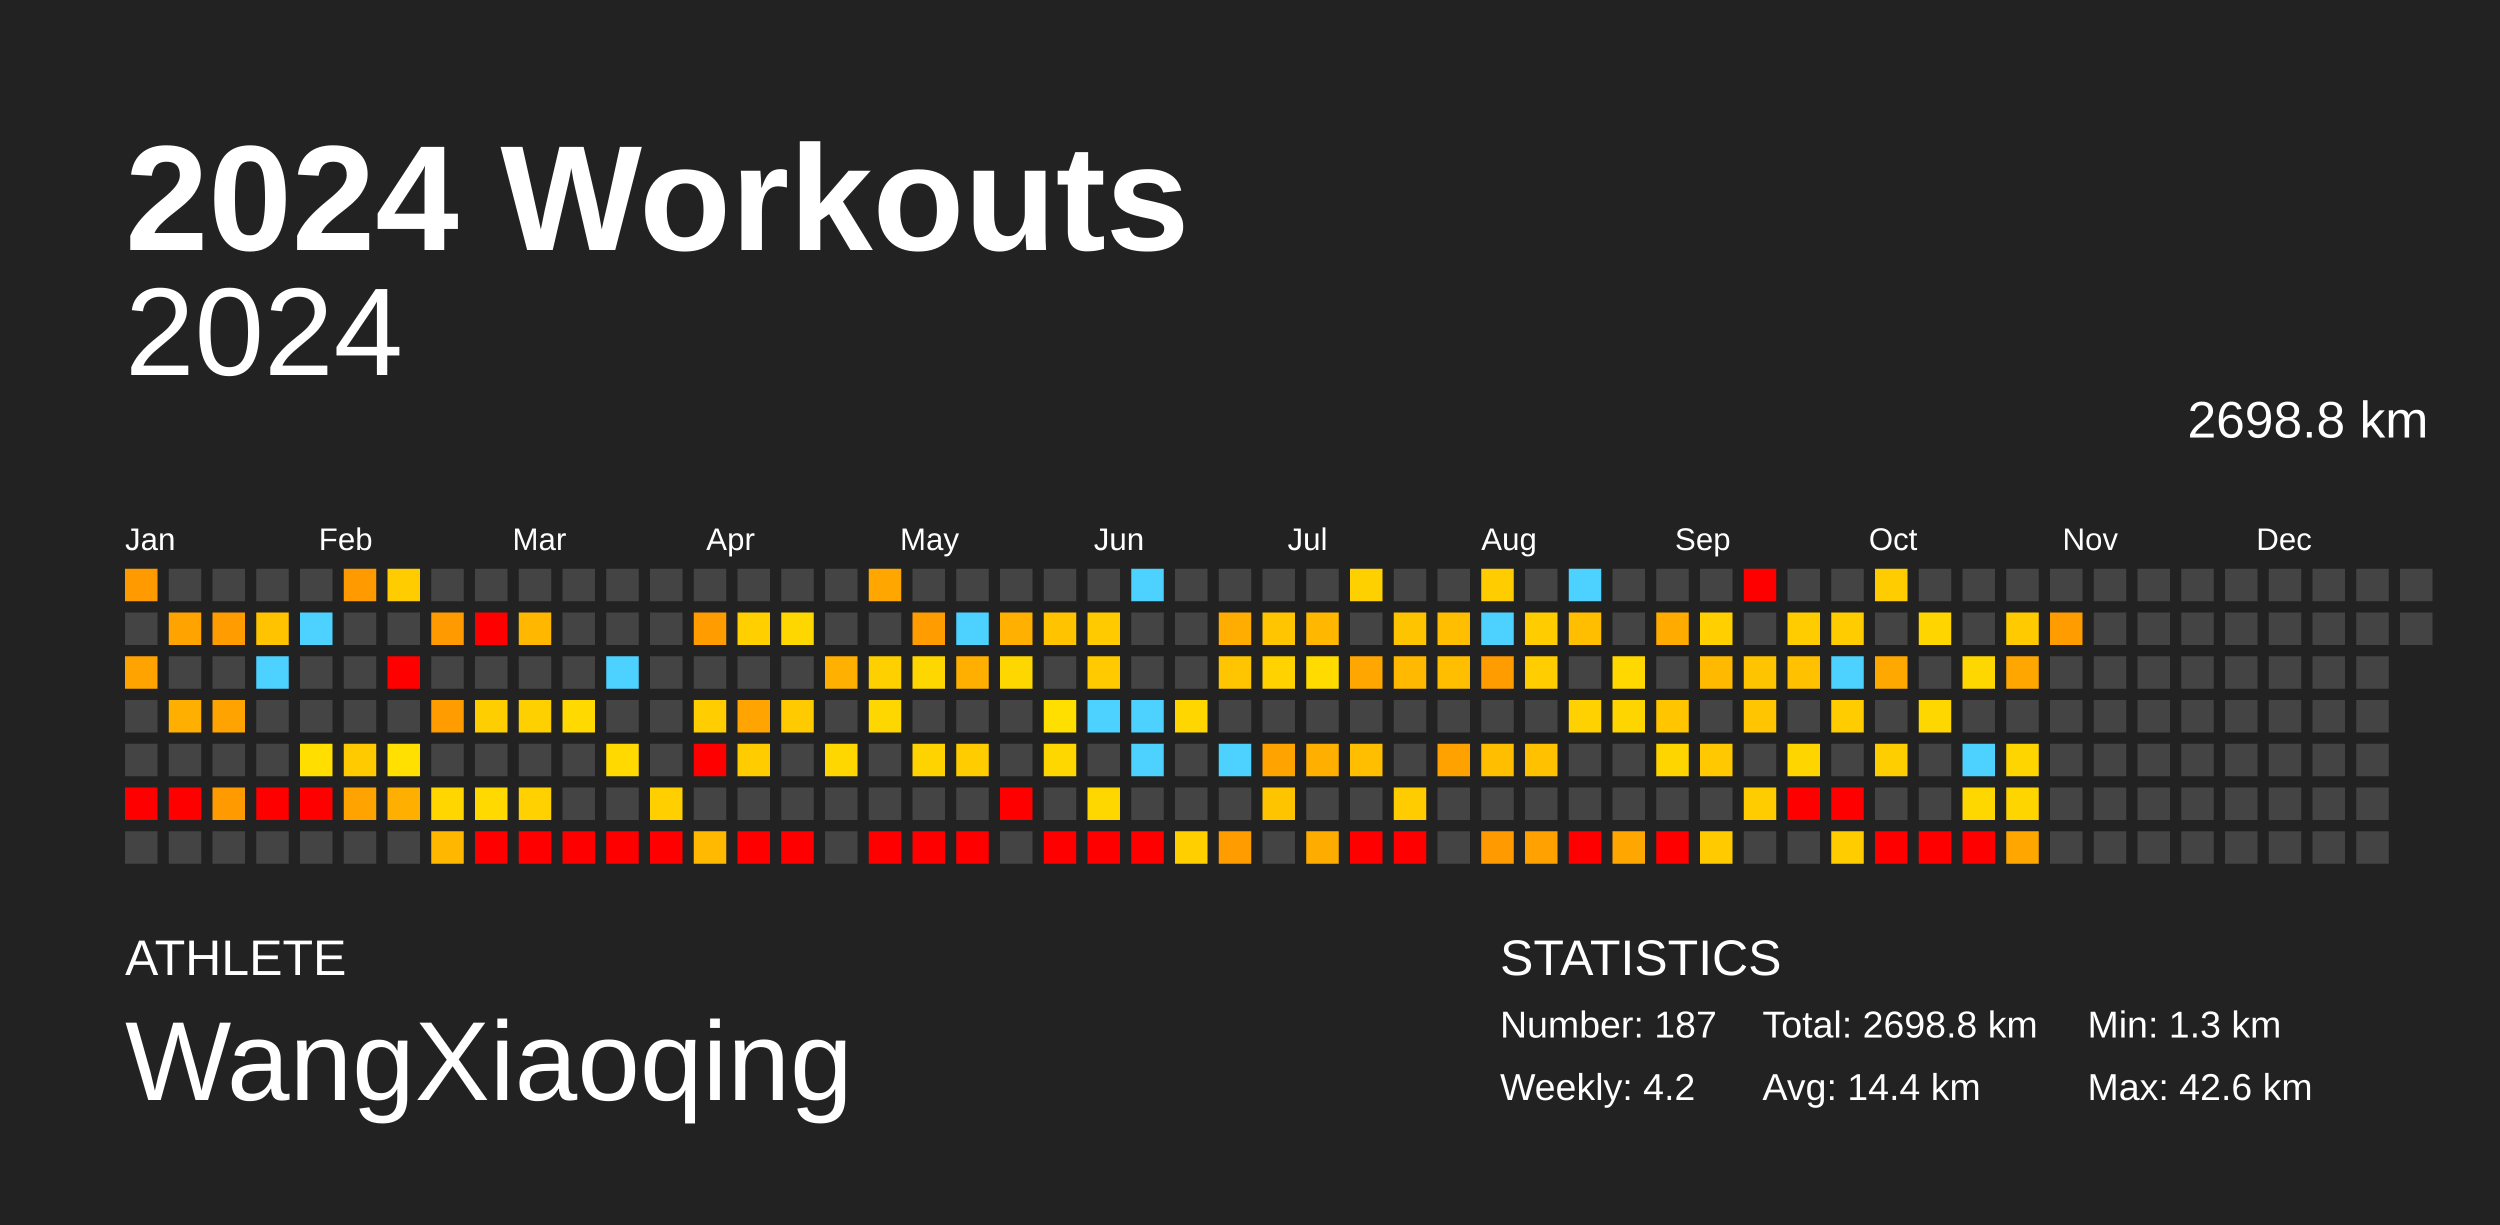
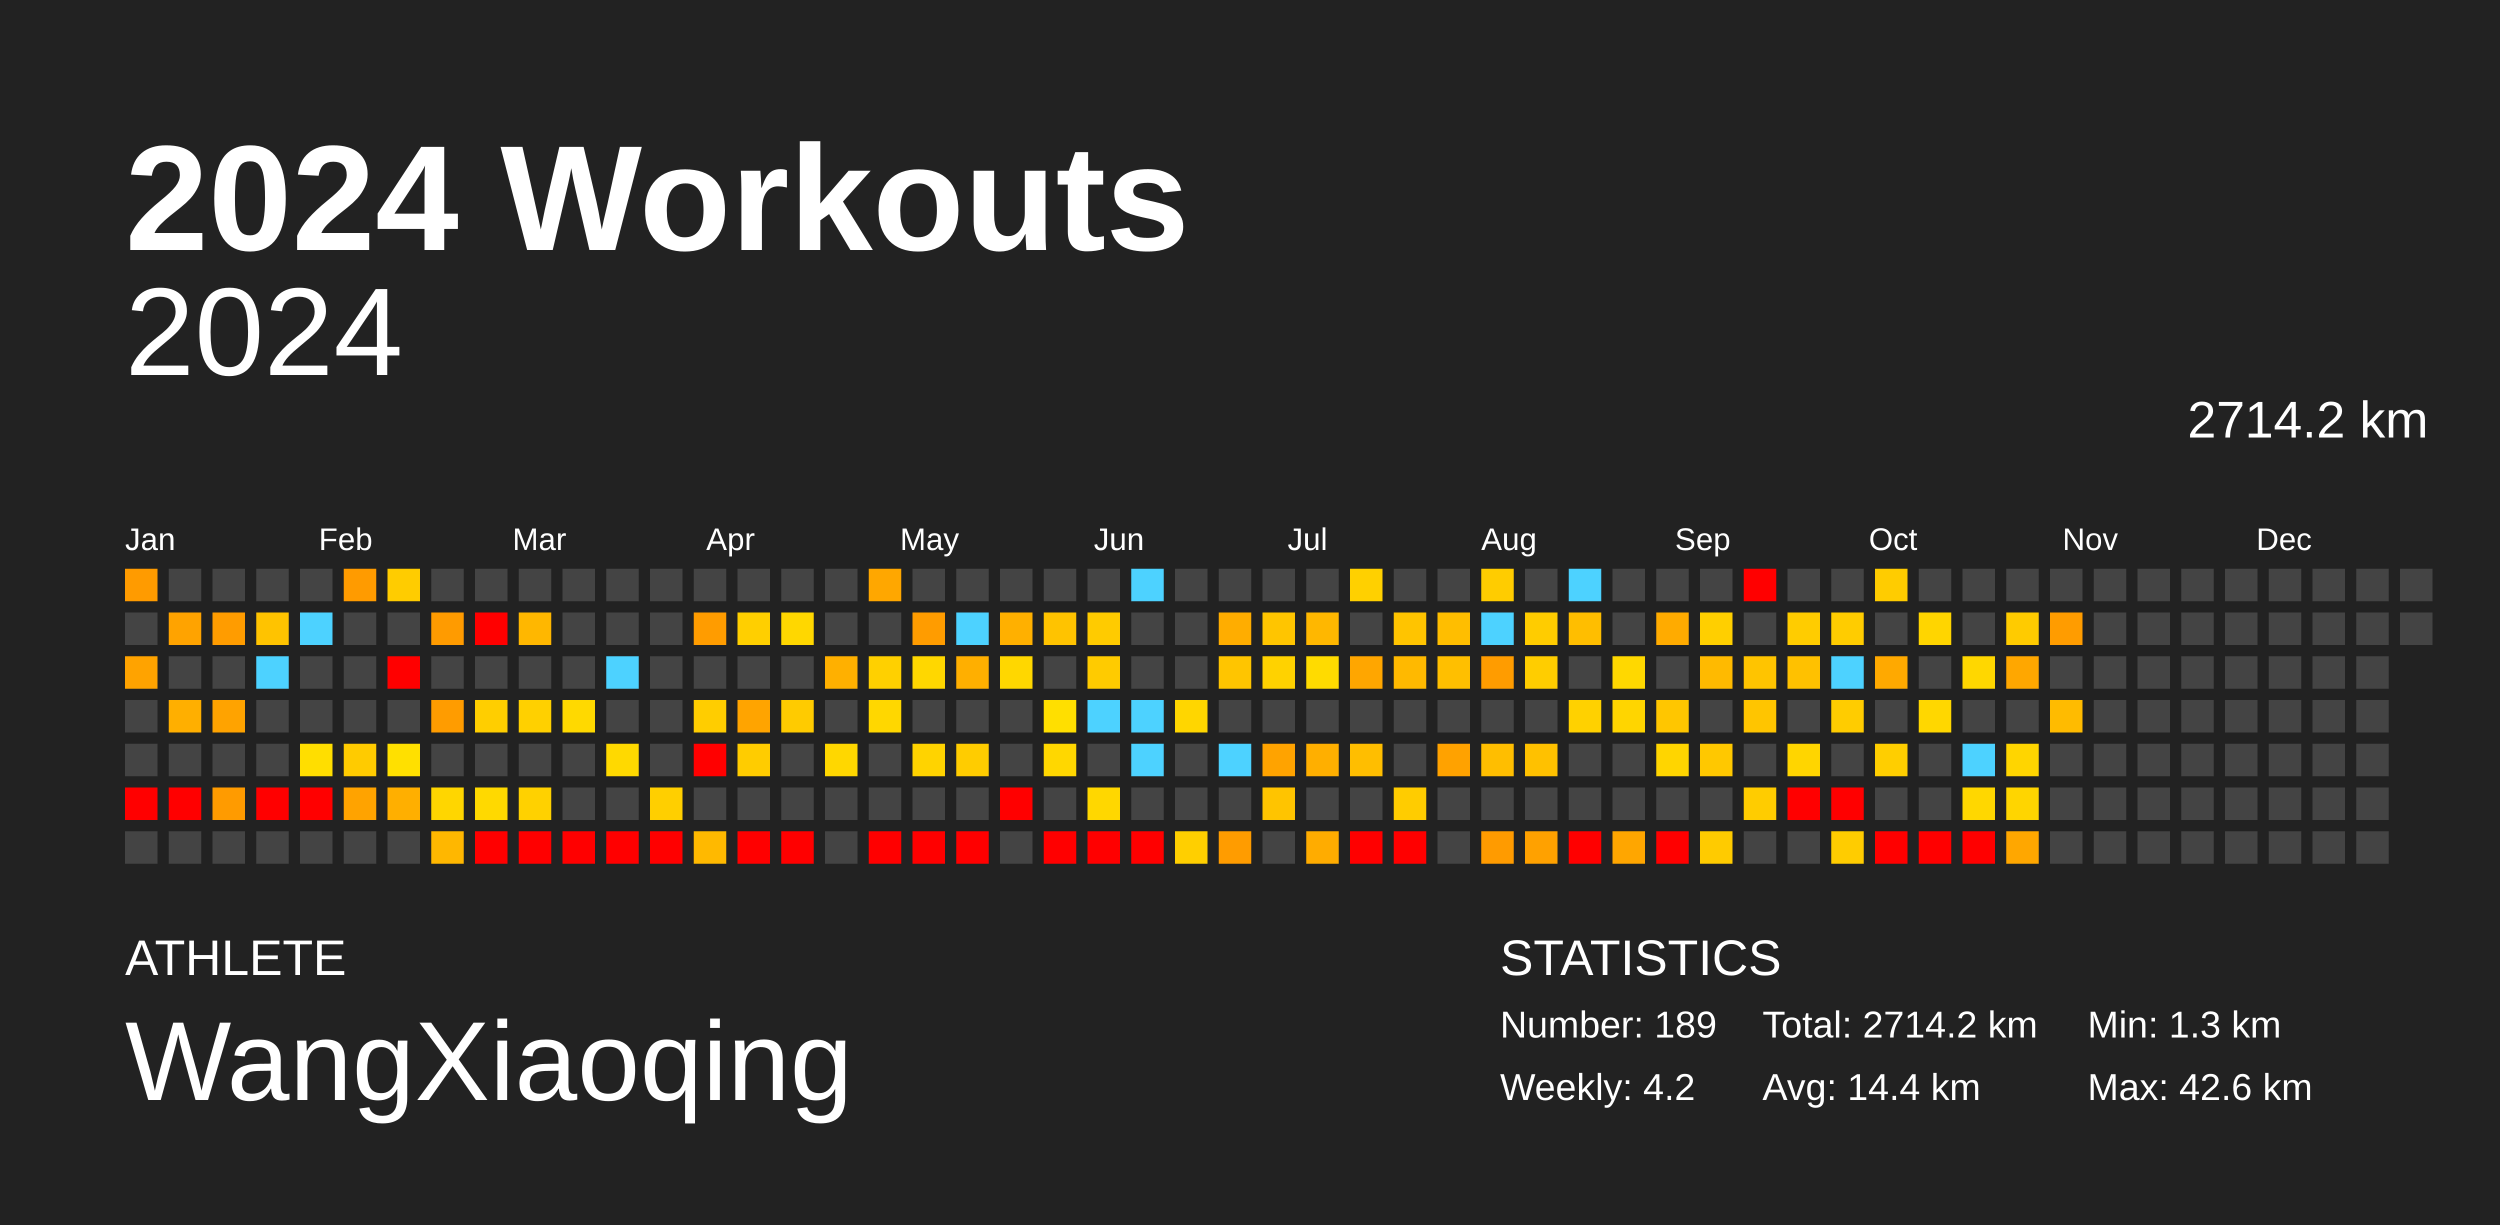
<svg xmlns="http://www.w3.org/2000/svg" baseProfile="full" height="98mm" version="1.1" viewBox="0,0,200,98" width="200mm">
  <defs />
  <rect fill="#222222" height="98" width="200" x="0" y="0" />
  <text fill="#FFFFFF" style="font-size:12px; font-family:Arial; font-weight:bold;" x="10" y="20">2024 Workouts</text>
  <text fill="#FFFFFF" style="font-size:4px; font-family:Arial" x="10" y="78">ATHLETE</text>
  <text fill="#FFFFFF" style="font-size:9px; font-family:Arial" x="10" y="88">WangXiaoqing</text>
  <text fill="#FFFFFF" style="font-size:4px; font-family:Arial" x="120" y="78">STATISTICS</text>
-   <text fill="#FFFFFF" style="font-size:3px; font-family:Arial" x="120" y="83">Number: 187</text>
+   <text fill="#FFFFFF" style="font-size:3px; font-family:Arial" x="120" y="83">Number: 189</text>
  <text fill="#FFFFFF" style="font-size:3px; font-family:Arial" x="120" y="88">Weekly: 4.2</text>
-   <text fill="#FFFFFF" style="font-size:3px; font-family:Arial" x="141" y="83">Total: 2698.8 km</text>
+   <text fill="#FFFFFF" style="font-size:3px; font-family:Arial" x="141" y="83">Total: 2714.2 km</text>
  <text fill="#FFFFFF" style="font-size:3px; font-family:Arial" x="141" y="88">Avg: 14.4 km</text>
  <text fill="#FFFFFF" style="font-size:3px; font-family:Arial" x="167" y="83">Min: 1.3 km</text>
  <text fill="#FFFFFF" style="font-size:3px; font-family:Arial" x="167" y="88">Max: 42.6 km</text>
  <text alignment-baseline="hanging" fill="#FFFFFF" style="font-size:10.0px; font-family:Arial;" x="10" y="30">2024</text>
-   <text alignment-baseline="hanging" fill="#FFFFFF" style="font-size:4.125px; font-family:Arial;" x="175" y="35">2698.8 km</text>
+   <text alignment-baseline="hanging" fill="#FFFFFF" style="font-size:4.125px; font-family:Arial;" x="175" y="35">2714.2 km</text>
  <text fill="#FFFFFF" style="font-size:2.5px; font-family:Arial" x="10.0" y="44">Jan</text>
  <text fill="#FFFFFF" style="font-size:2.5px; font-family:Arial" x="25.5" y="44">Feb</text>
  <text fill="#FFFFFF" style="font-size:2.5px; font-family:Arial" x="41.0" y="44">Mar</text>
  <text fill="#FFFFFF" style="font-size:2.5px; font-family:Arial" x="56.5" y="44">Apr</text>
  <text fill="#FFFFFF" style="font-size:2.5px; font-family:Arial" x="72.0" y="44">May</text>
  <text fill="#FFFFFF" style="font-size:2.5px; font-family:Arial" x="87.5" y="44">Jun</text>
  <text fill="#FFFFFF" style="font-size:2.5px; font-family:Arial" x="103.0" y="44">Jul</text>
  <text fill="#FFFFFF" style="font-size:2.5px; font-family:Arial" x="118.5" y="44">Aug</text>
  <text fill="#FFFFFF" style="font-size:2.5px; font-family:Arial" x="134.0" y="44">Sep</text>
  <text fill="#FFFFFF" style="font-size:2.5px; font-family:Arial" x="149.5" y="44">Oct</text>
  <text fill="#FFFFFF" style="font-size:2.5px; font-family:Arial" x="165.0" y="44">Nov</text>
  <text fill="#FFFFFF" style="font-size:2.5px; font-family:Arial" x="180.5" y="44">Dec</text>
  <rect fill="#ff9b00" height="2.6" width="2.6" x="10.0" y="45.5" />
  <rect fill="#444444" height="2.6" width="2.6" x="10.0" y="49.0" />
  <rect fill="#ffa300" height="2.6" width="2.6" x="10.0" y="52.5" />
  <rect fill="#444444" height="2.6" width="2.6" x="10.0" y="56.0" />
  <rect fill="#444444" height="2.6" width="2.6" x="10.0" y="59.5" />
  <rect fill="red" height="2.6" width="2.6" x="10.0" y="63.0" />
  <rect fill="#444444" height="2.6" width="2.6" x="10.0" y="66.5" />
  <rect fill="#444444" height="2.6" width="2.6" x="13.5" y="45.5" />
  <rect fill="#ffa300" height="2.6" width="2.6" x="13.5" y="49.0" />
  <rect fill="#444444" height="2.6" width="2.6" x="13.5" y="52.5" />
  <rect fill="#ffaf00" height="2.6" width="2.6" x="13.5" y="56.0" />
  <rect fill="#444444" height="2.6" width="2.6" x="13.5" y="59.5" />
  <rect fill="red" height="2.6" width="2.6" x="13.5" y="63.0" />
  <rect fill="#444444" height="2.6" width="2.6" x="13.5" y="66.5" />
  <rect fill="#444444" height="2.6" width="2.6" x="17.0" y="45.5" />
  <rect fill="#ff9c00" height="2.6" width="2.6" x="17.0" y="49.0" />
  <rect fill="#444444" height="2.6" width="2.6" x="17.0" y="52.5" />
  <rect fill="#ffa300" height="2.6" width="2.6" x="17.0" y="56.0" />
  <rect fill="#444444" height="2.6" width="2.6" x="17.0" y="59.5" />
  <rect fill="#ff9b00" height="2.6" width="2.6" x="17.0" y="63.0" />
  <rect fill="#444444" height="2.6" width="2.6" x="17.0" y="66.5" />
  <rect fill="#444444" height="2.6" width="2.6" x="20.5" y="45.5" />
  <rect fill="#ffc300" height="2.6" width="2.6" x="20.5" y="49.0" />
  <rect fill="#4dd2ff" height="2.6" width="2.6" x="20.5" y="52.5" />
  <rect fill="#444444" height="2.6" width="2.6" x="20.5" y="56.0" />
  <rect fill="#444444" height="2.6" width="2.6" x="20.5" y="59.5" />
  <rect fill="red" height="2.6" width="2.6" x="20.5" y="63.0" />
  <rect fill="#444444" height="2.6" width="2.6" x="20.5" y="66.5" />
  <rect fill="#444444" height="2.6" width="2.6" x="24.0" y="45.5" />
  <rect fill="#4dd2ff" height="2.6" width="2.6" x="24.0" y="49.0" />
  <rect fill="#444444" height="2.6" width="2.6" x="24.0" y="52.5" />
  <rect fill="#444444" height="2.6" width="2.6" x="24.0" y="56.0" />
  <rect fill="#ffde00" height="2.6" width="2.6" x="24.0" y="59.5" />
  <rect fill="red" height="2.6" width="2.6" x="24.0" y="63.0" />
  <rect fill="#444444" height="2.6" width="2.6" x="24.0" y="66.5" />
  <rect fill="#ff9b00" height="2.6" width="2.6" x="27.5" y="45.5" />
  <rect fill="#444444" height="2.6" width="2.6" x="27.5" y="49.0" />
  <rect fill="#444444" height="2.6" width="2.6" x="27.5" y="52.5" />
  <rect fill="#444444" height="2.6" width="2.6" x="27.5" y="56.0" />
  <rect fill="#ffcb00" height="2.6" width="2.6" x="27.5" y="59.5" />
  <rect fill="#ffa300" height="2.6" width="2.6" x="27.5" y="63.0" />
  <rect fill="#444444" height="2.6" width="2.6" x="27.5" y="66.5" />
  <rect fill="#ffcc00" height="2.6" width="2.6" x="31.0" y="45.5" />
  <rect fill="#444444" height="2.6" width="2.6" x="31.0" y="49.0" />
  <rect fill="red" height="2.6" width="2.6" x="31.0" y="52.5" />
  <rect fill="#444444" height="2.6" width="2.6" x="31.0" y="56.0" />
  <rect fill="#ffe000" height="2.6" width="2.6" x="31.0" y="59.5" />
  <rect fill="#ffaf00" height="2.6" width="2.6" x="31.0" y="63.0" />
  <rect fill="#444444" height="2.6" width="2.6" x="31.0" y="66.5" />
  <rect fill="#444444" height="2.6" width="2.6" x="34.5" y="45.5" />
  <rect fill="#ff9b00" height="2.6" width="2.6" x="34.5" y="49.0" />
  <rect fill="#444444" height="2.6" width="2.6" x="34.5" y="52.5" />
  <rect fill="#ff9c00" height="2.6" width="2.6" x="34.5" y="56.0" />
  <rect fill="#444444" height="2.6" width="2.6" x="34.5" y="59.5" />
  <rect fill="#ffd600" height="2.6" width="2.6" x="34.5" y="63.0" />
  <rect fill="#ffb700" height="2.6" width="2.6" x="34.5" y="66.5" />
  <rect fill="#444444" height="2.6" width="2.6" x="38.0" y="45.5" />
  <rect fill="red" height="2.6" width="2.6" x="38.0" y="49.0" />
  <rect fill="#444444" height="2.6" width="2.6" x="38.0" y="52.5" />
  <rect fill="#ffce00" height="2.6" width="2.6" x="38.0" y="56.0" />
  <rect fill="#444444" height="2.6" width="2.6" x="38.0" y="59.5" />
  <rect fill="#ffd900" height="2.6" width="2.6" x="38.0" y="63.0" />
  <rect fill="red" height="2.6" width="2.6" x="38.0" y="66.5" />
  <rect fill="#444444" height="2.6" width="2.6" x="41.5" y="45.5" />
  <rect fill="#ffb700" height="2.6" width="2.6" x="41.5" y="49.0" />
  <rect fill="#444444" height="2.6" width="2.6" x="41.5" y="52.5" />
  <rect fill="#ffd000" height="2.6" width="2.6" x="41.5" y="56.0" />
  <rect fill="#444444" height="2.6" width="2.6" x="41.5" y="59.5" />
  <rect fill="#ffd100" height="2.6" width="2.6" x="41.5" y="63.0" />
  <rect fill="red" height="2.6" width="2.6" x="41.5" y="66.5" />
  <rect fill="#444444" height="2.6" width="2.6" x="45.0" y="45.5" />
  <rect fill="#444444" height="2.6" width="2.6" x="45.0" y="49.0" />
  <rect fill="#444444" height="2.6" width="2.6" x="45.0" y="52.5" />
  <rect fill="#ffd900" height="2.6" width="2.6" x="45.0" y="56.0" />
  <rect fill="#444444" height="2.6" width="2.6" x="45.0" y="59.5" />
  <rect fill="#444444" height="2.6" width="2.6" x="45.0" y="63.0" />
  <rect fill="red" height="2.6" width="2.6" x="45.0" y="66.5" />
  <rect fill="#444444" height="2.6" width="2.6" x="48.5" y="45.5" />
  <rect fill="#444444" height="2.6" width="2.6" x="48.5" y="49.0" />
  <rect fill="#4dd2ff" height="2.6" width="2.6" x="48.5" y="52.5" />
  <rect fill="#444444" height="2.6" width="2.6" x="48.5" y="56.0" />
  <rect fill="#ffd900" height="2.6" width="2.6" x="48.5" y="59.5" />
  <rect fill="#444444" height="2.6" width="2.6" x="48.5" y="63.0" />
  <rect fill="red" height="2.6" width="2.6" x="48.5" y="66.5" />
  <rect fill="#444444" height="2.6" width="2.6" x="52.0" y="45.5" />
  <rect fill="#444444" height="2.6" width="2.6" x="52.0" y="49.0" />
  <rect fill="#444444" height="2.6" width="2.6" x="52.0" y="52.5" />
  <rect fill="#444444" height="2.6" width="2.6" x="52.0" y="56.0" />
  <rect fill="#444444" height="2.6" width="2.6" x="52.0" y="59.5" />
  <rect fill="#ffcf00" height="2.6" width="2.6" x="52.0" y="63.0" />
  <rect fill="red" height="2.6" width="2.6" x="52.0" y="66.5" />
  <rect fill="#444444" height="2.6" width="2.6" x="55.5" y="45.5" />
  <rect fill="#ff9c00" height="2.6" width="2.6" x="55.5" y="49.0" />
  <rect fill="#444444" height="2.6" width="2.6" x="55.5" y="52.5" />
  <rect fill="#ffcd00" height="2.6" width="2.6" x="55.5" y="56.0" />
  <rect fill="red" height="2.6" width="2.6" x="55.5" y="59.5" />
  <rect fill="#444444" height="2.6" width="2.6" x="55.5" y="63.0" />
  <rect fill="#ffb900" height="2.6" width="2.6" x="55.5" y="66.5" />
  <rect fill="#444444" height="2.6" width="2.6" x="59.0" y="45.5" />
  <rect fill="#ffcf00" height="2.6" width="2.6" x="59.0" y="49.0" />
  <rect fill="#444444" height="2.6" width="2.6" x="59.0" y="52.5" />
  <rect fill="#ffa400" height="2.6" width="2.6" x="59.0" y="56.0" />
  <rect fill="#ffcc00" height="2.6" width="2.6" x="59.0" y="59.5" />
  <rect fill="#444444" height="2.6" width="2.6" x="59.0" y="63.0" />
  <rect fill="red" height="2.6" width="2.6" x="59.0" y="66.5" />
  <rect fill="#444444" height="2.6" width="2.6" x="62.5" y="45.5" />
  <rect fill="#ffd700" height="2.6" width="2.6" x="62.5" y="49.0" />
  <rect fill="#444444" height="2.6" width="2.6" x="62.5" y="52.5" />
  <rect fill="#ffcb00" height="2.6" width="2.6" x="62.5" y="56.0" />
  <rect fill="#444444" height="2.6" width="2.6" x="62.5" y="59.5" />
  <rect fill="#444444" height="2.6" width="2.6" x="62.5" y="63.0" />
  <rect fill="red" height="2.6" width="2.6" x="62.5" y="66.5" />
  <rect fill="#444444" height="2.6" width="2.6" x="66.0" y="45.5" />
  <rect fill="#444444" height="2.6" width="2.6" x="66.0" y="49.0" />
  <rect fill="#ffb000" height="2.6" width="2.6" x="66.0" y="52.5" />
  <rect fill="#444444" height="2.6" width="2.6" x="66.0" y="56.0" />
  <rect fill="#ffd700" height="2.6" width="2.6" x="66.0" y="59.5" />
  <rect fill="#444444" height="2.6" width="2.6" x="66.0" y="63.0" />
  <rect fill="#444444" height="2.6" width="2.6" x="66.0" y="66.5" />
  <rect fill="#ffa700" height="2.6" width="2.6" x="69.5" y="45.5" />
  <rect fill="#444444" height="2.6" width="2.6" x="69.5" y="49.0" />
  <rect fill="#ffd000" height="2.6" width="2.6" x="69.5" y="52.5" />
  <rect fill="#ffd700" height="2.6" width="2.6" x="69.5" y="56.0" />
  <rect fill="#444444" height="2.6" width="2.6" x="69.5" y="59.5" />
  <rect fill="#444444" height="2.6" width="2.6" x="69.5" y="63.0" />
  <rect fill="red" height="2.6" width="2.6" x="69.5" y="66.5" />
  <rect fill="#444444" height="2.6" width="2.6" x="73.0" y="45.5" />
  <rect fill="#ff9c00" height="2.6" width="2.6" x="73.0" y="49.0" />
  <rect fill="#ffd700" height="2.6" width="2.6" x="73.0" y="52.5" />
  <rect fill="#444444" height="2.6" width="2.6" x="73.0" y="56.0" />
  <rect fill="#ffd300" height="2.6" width="2.6" x="73.0" y="59.5" />
  <rect fill="#444444" height="2.6" width="2.6" x="73.0" y="63.0" />
  <rect fill="red" height="2.6" width="2.6" x="73.0" y="66.5" />
  <rect fill="#444444" height="2.6" width="2.6" x="76.5" y="45.5" />
  <rect fill="#4dd2ff" height="2.6" width="2.6" x="76.5" y="49.0" />
  <rect fill="#ffaf00" height="2.6" width="2.6" x="76.5" y="52.5" />
  <rect fill="#444444" height="2.6" width="2.6" x="76.5" y="56.0" />
  <rect fill="#ffcc00" height="2.6" width="2.6" x="76.5" y="59.5" />
  <rect fill="#444444" height="2.6" width="2.6" x="76.5" y="63.0" />
  <rect fill="red" height="2.6" width="2.6" x="76.5" y="66.5" />
  <rect fill="#444444" height="2.6" width="2.6" x="80.0" y="45.5" />
  <rect fill="#ffb000" height="2.6" width="2.6" x="80.0" y="49.0" />
  <rect fill="#ffd700" height="2.6" width="2.6" x="80.0" y="52.5" />
  <rect fill="#444444" height="2.6" width="2.6" x="80.0" y="56.0" />
  <rect fill="#444444" height="2.6" width="2.6" x="80.0" y="59.5" />
  <rect fill="red" height="2.6" width="2.6" x="80.0" y="63.0" />
  <rect fill="#444444" height="2.6" width="2.6" x="80.0" y="66.5" />
  <rect fill="#444444" height="2.6" width="2.6" x="83.5" y="45.5" />
  <rect fill="#ffc300" height="2.6" width="2.6" x="83.5" y="49.0" />
  <rect fill="#444444" height="2.6" width="2.6" x="83.5" y="52.5" />
  <rect fill="#ffdf00" height="2.6" width="2.6" x="83.5" y="56.0" />
  <rect fill="#ffd700" height="2.6" width="2.6" x="83.5" y="59.5" />
  <rect fill="#444444" height="2.6" width="2.6" x="83.5" y="63.0" />
  <rect fill="red" height="2.6" width="2.6" x="83.5" y="66.5" />
  <rect fill="#444444" height="2.6" width="2.6" x="87.0" y="45.5" />
  <rect fill="#ffcb00" height="2.6" width="2.6" x="87.0" y="49.0" />
  <rect fill="#ffcb00" height="2.6" width="2.6" x="87.0" y="52.5" />
  <rect fill="#4dd2ff" height="2.6" width="2.6" x="87.0" y="56.0" />
  <rect fill="#444444" height="2.6" width="2.6" x="87.0" y="59.5" />
  <rect fill="#ffd700" height="2.6" width="2.6" x="87.0" y="63.0" />
  <rect fill="red" height="2.6" width="2.6" x="87.0" y="66.5" />
  <rect fill="#4dd2ff" height="2.6" width="2.6" x="90.5" y="45.5" />
  <rect fill="#444444" height="2.6" width="2.6" x="90.5" y="49.0" />
  <rect fill="#444444" height="2.6" width="2.6" x="90.5" y="52.5" />
  <rect fill="#4dd2ff" height="2.6" width="2.6" x="90.5" y="56.0" />
  <rect fill="#4dd2ff" height="2.6" width="2.6" x="90.5" y="59.5" />
  <rect fill="#444444" height="2.6" width="2.6" x="90.5" y="63.0" />
  <rect fill="red" height="2.6" width="2.6" x="90.5" y="66.5" />
  <rect fill="#444444" height="2.6" width="2.6" x="94.0" y="45.5" />
  <rect fill="#444444" height="2.6" width="2.6" x="94.0" y="49.0" />
  <rect fill="#444444" height="2.6" width="2.6" x="94.0" y="52.5" />
  <rect fill="#ffd600" height="2.6" width="2.6" x="94.0" y="56.0" />
  <rect fill="#444444" height="2.6" width="2.6" x="94.0" y="59.5" />
  <rect fill="#444444" height="2.6" width="2.6" x="94.0" y="63.0" />
  <rect fill="#ffcf00" height="2.6" width="2.6" x="94.0" y="66.5" />
  <rect fill="#444444" height="2.6" width="2.6" x="97.5" y="45.5" />
  <rect fill="#ffad00" height="2.6" width="2.6" x="97.5" y="49.0" />
  <rect fill="#ffc500" height="2.6" width="2.6" x="97.5" y="52.5" />
  <rect fill="#444444" height="2.6" width="2.6" x="97.5" y="56.0" />
  <rect fill="#4dd2ff" height="2.6" width="2.6" x="97.5" y="59.5" />
  <rect fill="#444444" height="2.6" width="2.6" x="97.5" y="63.0" />
  <rect fill="#ff9c00" height="2.6" width="2.6" x="97.5" y="66.5" />
  <rect fill="#444444" height="2.6" width="2.6" x="101.0" y="45.5" />
  <rect fill="#ffc500" height="2.6" width="2.6" x="101.0" y="49.0" />
  <rect fill="#ffd200" height="2.6" width="2.6" x="101.0" y="52.5" />
  <rect fill="#444444" height="2.6" width="2.6" x="101.0" y="56.0" />
  <rect fill="#ffa300" height="2.6" width="2.6" x="101.0" y="59.5" />
  <rect fill="#ffc400" height="2.6" width="2.6" x="101.0" y="63.0" />
  <rect fill="#444444" height="2.6" width="2.6" x="101.0" y="66.5" />
  <rect fill="#444444" height="2.6" width="2.6" x="104.5" y="45.5" />
  <rect fill="#ffb700" height="2.6" width="2.6" x="104.5" y="49.0" />
  <rect fill="#ffdb00" height="2.6" width="2.6" x="104.5" y="52.5" />
  <rect fill="#444444" height="2.6" width="2.6" x="104.5" y="56.0" />
  <rect fill="#ffaf00" height="2.6" width="2.6" x="104.5" y="59.5" />
  <rect fill="#444444" height="2.6" width="2.6" x="104.5" y="63.0" />
  <rect fill="#ffac00" height="2.6" width="2.6" x="104.5" y="66.5" />
  <rect fill="#ffd000" height="2.6" width="2.6" x="108.0" y="45.5" />
  <rect fill="#444444" height="2.6" width="2.6" x="108.0" y="49.0" />
  <rect fill="#ffa600" height="2.6" width="2.6" x="108.0" y="52.5" />
  <rect fill="#444444" height="2.6" width="2.6" x="108.0" y="56.0" />
  <rect fill="#ffbe00" height="2.6" width="2.6" x="108.0" y="59.5" />
  <rect fill="#444444" height="2.6" width="2.6" x="108.0" y="63.0" />
  <rect fill="red" height="2.6" width="2.6" x="108.0" y="66.5" />
  <rect fill="#444444" height="2.6" width="2.6" x="111.5" y="45.5" />
  <rect fill="#ffc400" height="2.6" width="2.6" x="111.5" y="49.0" />
  <rect fill="#ffb900" height="2.6" width="2.6" x="111.5" y="52.5" />
  <rect fill="#444444" height="2.6" width="2.6" x="111.5" y="56.0" />
  <rect fill="#444444" height="2.6" width="2.6" x="111.5" y="59.5" />
  <rect fill="#ffcc00" height="2.6" width="2.6" x="111.5" y="63.0" />
  <rect fill="red" height="2.6" width="2.6" x="111.5" y="66.5" />
  <rect fill="#444444" height="2.6" width="2.6" x="115.0" y="45.5" />
  <rect fill="#ffbe00" height="2.6" width="2.6" x="115.0" y="49.0" />
  <rect fill="#ffbf00" height="2.6" width="2.6" x="115.0" y="52.5" />
  <rect fill="#444444" height="2.6" width="2.6" x="115.0" y="56.0" />
  <rect fill="#ffa200" height="2.6" width="2.6" x="115.0" y="59.5" />
  <rect fill="#444444" height="2.6" width="2.6" x="115.0" y="63.0" />
  <rect fill="#444444" height="2.6" width="2.6" x="115.0" y="66.5" />
  <rect fill="#ffcc00" height="2.6" width="2.6" x="118.5" y="45.5" />
  <rect fill="#4dd2ff" height="2.6" width="2.6" x="118.5" y="49.0" />
  <rect fill="#ff9c00" height="2.6" width="2.6" x="118.5" y="52.5" />
  <rect fill="#444444" height="2.6" width="2.6" x="118.5" y="56.0" />
  <rect fill="#ffbe00" height="2.6" width="2.6" x="118.5" y="59.5" />
  <rect fill="#444444" height="2.6" width="2.6" x="118.5" y="63.0" />
  <rect fill="#ff9b00" height="2.6" width="2.6" x="118.5" y="66.5" />
  <rect fill="#444444" height="2.6" width="2.6" x="122.0" y="45.5" />
  <rect fill="#ffcc00" height="2.6" width="2.6" x="122.0" y="49.0" />
  <rect fill="#ffcd00" height="2.6" width="2.6" x="122.0" y="52.5" />
  <rect fill="#444444" height="2.6" width="2.6" x="122.0" y="56.0" />
  <rect fill="#ffc100" height="2.6" width="2.6" x="122.0" y="59.5" />
  <rect fill="#444444" height="2.6" width="2.6" x="122.0" y="63.0" />
  <rect fill="#ffa100" height="2.6" width="2.6" x="122.0" y="66.5" />
  <rect fill="#4dd2ff" height="2.6" width="2.6" x="125.5" y="45.5" />
  <rect fill="#ffbe00" height="2.6" width="2.6" x="125.5" y="49.0" />
  <rect fill="#444444" height="2.6" width="2.6" x="125.5" y="52.5" />
  <rect fill="#ffd100" height="2.6" width="2.6" x="125.5" y="56.0" />
  <rect fill="#444444" height="2.6" width="2.6" x="125.5" y="59.5" />
  <rect fill="#444444" height="2.6" width="2.6" x="125.5" y="63.0" />
  <rect fill="red" height="2.6" width="2.6" x="125.5" y="66.5" />
  <rect fill="#444444" height="2.6" width="2.6" x="129.0" y="45.5" />
  <rect fill="#444444" height="2.6" width="2.6" x="129.0" y="49.0" />
  <rect fill="#ffd800" height="2.6" width="2.6" x="129.0" y="52.5" />
  <rect fill="#ffd500" height="2.6" width="2.6" x="129.0" y="56.0" />
  <rect fill="#444444" height="2.6" width="2.6" x="129.0" y="59.5" />
  <rect fill="#444444" height="2.6" width="2.6" x="129.0" y="63.0" />
  <rect fill="#ffa600" height="2.6" width="2.6" x="129.0" y="66.5" />
  <rect fill="#444444" height="2.6" width="2.6" x="132.5" y="45.5" />
  <rect fill="#ffab00" height="2.6" width="2.6" x="132.5" y="49.0" />
  <rect fill="#444444" height="2.6" width="2.6" x="132.5" y="52.5" />
  <rect fill="#ffc600" height="2.6" width="2.6" x="132.5" y="56.0" />
  <rect fill="#ffd500" height="2.6" width="2.6" x="132.5" y="59.5" />
  <rect fill="#444444" height="2.6" width="2.6" x="132.5" y="63.0" />
  <rect fill="red" height="2.6" width="2.6" x="132.5" y="66.5" />
  <rect fill="#444444" height="2.6" width="2.6" x="136.0" y="45.5" />
  <rect fill="#ffcf00" height="2.6" width="2.6" x="136.0" y="49.0" />
  <rect fill="#ffba00" height="2.6" width="2.6" x="136.0" y="52.5" />
  <rect fill="#444444" height="2.6" width="2.6" x="136.0" y="56.0" />
  <rect fill="#ffc800" height="2.6" width="2.6" x="136.0" y="59.5" />
  <rect fill="#444444" height="2.6" width="2.6" x="136.0" y="63.0" />
  <rect fill="#ffcb00" height="2.6" width="2.6" x="136.0" y="66.5" />
  <rect fill="red" height="2.6" width="2.6" x="139.5" y="45.5" />
  <rect fill="#444444" height="2.6" width="2.6" x="139.5" y="49.0" />
  <rect fill="#ffc400" height="2.6" width="2.6" x="139.5" y="52.5" />
  <rect fill="#ffc500" height="2.6" width="2.6" x="139.5" y="56.0" />
  <rect fill="#444444" height="2.6" width="2.6" x="139.5" y="59.5" />
  <rect fill="#ffcc00" height="2.6" width="2.6" x="139.5" y="63.0" />
  <rect fill="#444444" height="2.6" width="2.6" x="139.5" y="66.5" />
  <rect fill="#444444" height="2.6" width="2.6" x="143.0" y="45.5" />
  <rect fill="#ffcc00" height="2.6" width="2.6" x="143.0" y="49.0" />
  <rect fill="#ffc100" height="2.6" width="2.6" x="143.0" y="52.5" />
  <rect fill="#444444" height="2.6" width="2.6" x="143.0" y="56.0" />
  <rect fill="#ffd500" height="2.6" width="2.6" x="143.0" y="59.5" />
  <rect fill="red" height="2.6" width="2.6" x="143.0" y="63.0" />
  <rect fill="#444444" height="2.6" width="2.6" x="143.0" y="66.5" />
  <rect fill="#444444" height="2.6" width="2.6" x="146.5" y="45.5" />
  <rect fill="#ffcc00" height="2.6" width="2.6" x="146.5" y="49.0" />
  <rect fill="#4dd2ff" height="2.6" width="2.6" x="146.5" y="52.5" />
  <rect fill="#ffcc00" height="2.6" width="2.6" x="146.5" y="56.0" />
  <rect fill="#444444" height="2.6" width="2.6" x="146.5" y="59.5" />
  <rect fill="red" height="2.6" width="2.6" x="146.5" y="63.0" />
  <rect fill="#ffcc00" height="2.6" width="2.6" x="146.5" y="66.5" />
  <rect fill="#ffcc00" height="2.6" width="2.6" x="150.0" y="45.5" />
  <rect fill="#444444" height="2.6" width="2.6" x="150.0" y="49.0" />
  <rect fill="#ffa900" height="2.6" width="2.6" x="150.0" y="52.5" />
  <rect fill="#444444" height="2.6" width="2.6" x="150.0" y="56.0" />
  <rect fill="#ffce00" height="2.6" width="2.6" x="150.0" y="59.5" />
  <rect fill="#444444" height="2.6" width="2.6" x="150.0" y="63.0" />
  <rect fill="red" height="2.6" width="2.6" x="150.0" y="66.5" />
  <rect fill="#444444" height="2.6" width="2.6" x="153.5" y="45.5" />
  <rect fill="#ffd500" height="2.6" width="2.6" x="153.5" y="49.0" />
  <rect fill="#444444" height="2.6" width="2.6" x="153.5" y="52.5" />
  <rect fill="#ffd700" height="2.6" width="2.6" x="153.5" y="56.0" />
  <rect fill="#444444" height="2.6" width="2.6" x="153.5" y="59.5" />
  <rect fill="#444444" height="2.6" width="2.6" x="153.5" y="63.0" />
  <rect fill="red" height="2.6" width="2.6" x="153.5" y="66.5" />
  <rect fill="#444444" height="2.6" width="2.6" x="157.0" y="45.5" />
  <rect fill="#444444" height="2.6" width="2.6" x="157.0" y="49.0" />
  <rect fill="#ffd700" height="2.6" width="2.6" x="157.0" y="52.5" />
  <rect fill="#444444" height="2.6" width="2.6" x="157.0" y="56.0" />
  <rect fill="#4dd2ff" height="2.6" width="2.6" x="157.0" y="59.5" />
  <rect fill="#ffd700" height="2.6" width="2.6" x="157.0" y="63.0" />
  <rect fill="red" height="2.6" width="2.6" x="157.0" y="66.5" />
  <rect fill="#444444" height="2.6" width="2.6" x="160.5" y="45.5" />
  <rect fill="#ffcb00" height="2.6" width="2.6" x="160.5" y="49.0" />
  <rect fill="#ffa700" height="2.6" width="2.6" x="160.5" y="52.5" />
  <rect fill="#444444" height="2.6" width="2.6" x="160.5" y="56.0" />
  <rect fill="#ffd500" height="2.6" width="2.6" x="160.5" y="59.5" />
  <rect fill="#ffd500" height="2.6" width="2.6" x="160.5" y="63.0" />
  <rect fill="#ffa700" height="2.6" width="2.6" x="160.5" y="66.5" />
  <rect fill="#444444" height="2.6" width="2.6" x="164.0" y="45.5" />
  <rect fill="#ff9c00" height="2.6" width="2.6" x="164.0" y="49.0" />
  <rect fill="#444444" height="2.6" width="2.6" x="164.0" y="52.5" />
-   <rect fill="#444444" height="2.6" width="2.6" x="164.0" y="56.0" />
+   <rect fill="#ffbb00" height="2.6" width="2.6" x="164.0" y="56.0" />
  <rect fill="#444444" height="2.6" width="2.6" x="164.0" y="59.5" />
  <rect fill="#444444" height="2.6" width="2.6" x="164.0" y="63.0" />
  <rect fill="#444444" height="2.6" width="2.6" x="164.0" y="66.5" />
  <rect fill="#444444" height="2.6" width="2.6" x="167.5" y="45.5" />
  <rect fill="#444444" height="2.6" width="2.6" x="167.5" y="49.0" />
  <rect fill="#444444" height="2.6" width="2.6" x="167.5" y="52.5" />
  <rect fill="#444444" height="2.6" width="2.6" x="167.5" y="56.0" />
  <rect fill="#444444" height="2.6" width="2.6" x="167.5" y="59.5" />
  <rect fill="#444444" height="2.6" width="2.6" x="167.5" y="63.0" />
  <rect fill="#444444" height="2.6" width="2.6" x="167.5" y="66.5" />
  <rect fill="#444444" height="2.6" width="2.6" x="171.0" y="45.5" />
  <rect fill="#444444" height="2.6" width="2.6" x="171.0" y="49.0" />
  <rect fill="#444444" height="2.6" width="2.6" x="171.0" y="52.5" />
  <rect fill="#444444" height="2.6" width="2.6" x="171.0" y="56.0" />
  <rect fill="#444444" height="2.6" width="2.6" x="171.0" y="59.5" />
  <rect fill="#444444" height="2.6" width="2.6" x="171.0" y="63.0" />
  <rect fill="#444444" height="2.6" width="2.6" x="171.0" y="66.5" />
  <rect fill="#444444" height="2.6" width="2.6" x="174.5" y="45.5" />
  <rect fill="#444444" height="2.6" width="2.6" x="174.5" y="49.0" />
  <rect fill="#444444" height="2.6" width="2.6" x="174.5" y="52.5" />
  <rect fill="#444444" height="2.6" width="2.6" x="174.5" y="56.0" />
  <rect fill="#444444" height="2.6" width="2.6" x="174.5" y="59.5" />
  <rect fill="#444444" height="2.6" width="2.6" x="174.5" y="63.0" />
  <rect fill="#444444" height="2.6" width="2.6" x="174.5" y="66.5" />
  <rect fill="#444444" height="2.6" width="2.6" x="178.0" y="45.5" />
  <rect fill="#444444" height="2.6" width="2.6" x="178.0" y="49.0" />
  <rect fill="#444444" height="2.6" width="2.6" x="178.0" y="52.5" />
  <rect fill="#444444" height="2.6" width="2.6" x="178.0" y="56.0" />
  <rect fill="#444444" height="2.6" width="2.6" x="178.0" y="59.5" />
  <rect fill="#444444" height="2.6" width="2.6" x="178.0" y="63.0" />
  <rect fill="#444444" height="2.6" width="2.6" x="178.0" y="66.5" />
  <rect fill="#444444" height="2.6" width="2.6" x="181.5" y="45.5" />
  <rect fill="#444444" height="2.6" width="2.6" x="181.5" y="49.0" />
  <rect fill="#444444" height="2.6" width="2.6" x="181.5" y="52.5" />
  <rect fill="#444444" height="2.6" width="2.6" x="181.5" y="56.0" />
  <rect fill="#444444" height="2.6" width="2.6" x="181.5" y="59.5" />
  <rect fill="#444444" height="2.6" width="2.6" x="181.5" y="63.0" />
  <rect fill="#444444" height="2.6" width="2.6" x="181.5" y="66.5" />
  <rect fill="#444444" height="2.6" width="2.6" x="185.0" y="45.5" />
  <rect fill="#444444" height="2.6" width="2.6" x="185.0" y="49.0" />
  <rect fill="#444444" height="2.6" width="2.6" x="185.0" y="52.5" />
  <rect fill="#444444" height="2.6" width="2.6" x="185.0" y="56.0" />
  <rect fill="#444444" height="2.6" width="2.6" x="185.0" y="59.5" />
  <rect fill="#444444" height="2.6" width="2.6" x="185.0" y="63.0" />
  <rect fill="#444444" height="2.6" width="2.6" x="185.0" y="66.5" />
  <rect fill="#444444" height="2.6" width="2.6" x="188.5" y="45.5" />
  <rect fill="#444444" height="2.6" width="2.6" x="188.5" y="49.0" />
  <rect fill="#444444" height="2.6" width="2.6" x="188.5" y="52.5" />
  <rect fill="#444444" height="2.6" width="2.6" x="188.5" y="56.0" />
  <rect fill="#444444" height="2.6" width="2.6" x="188.5" y="59.5" />
  <rect fill="#444444" height="2.6" width="2.6" x="188.5" y="63.0" />
  <rect fill="#444444" height="2.6" width="2.6" x="188.5" y="66.5" />
  <rect fill="#444444" height="2.6" width="2.6" x="192.0" y="45.5" />
  <rect fill="#444444" height="2.6" width="2.6" x="192.0" y="49.0" />
</svg>
